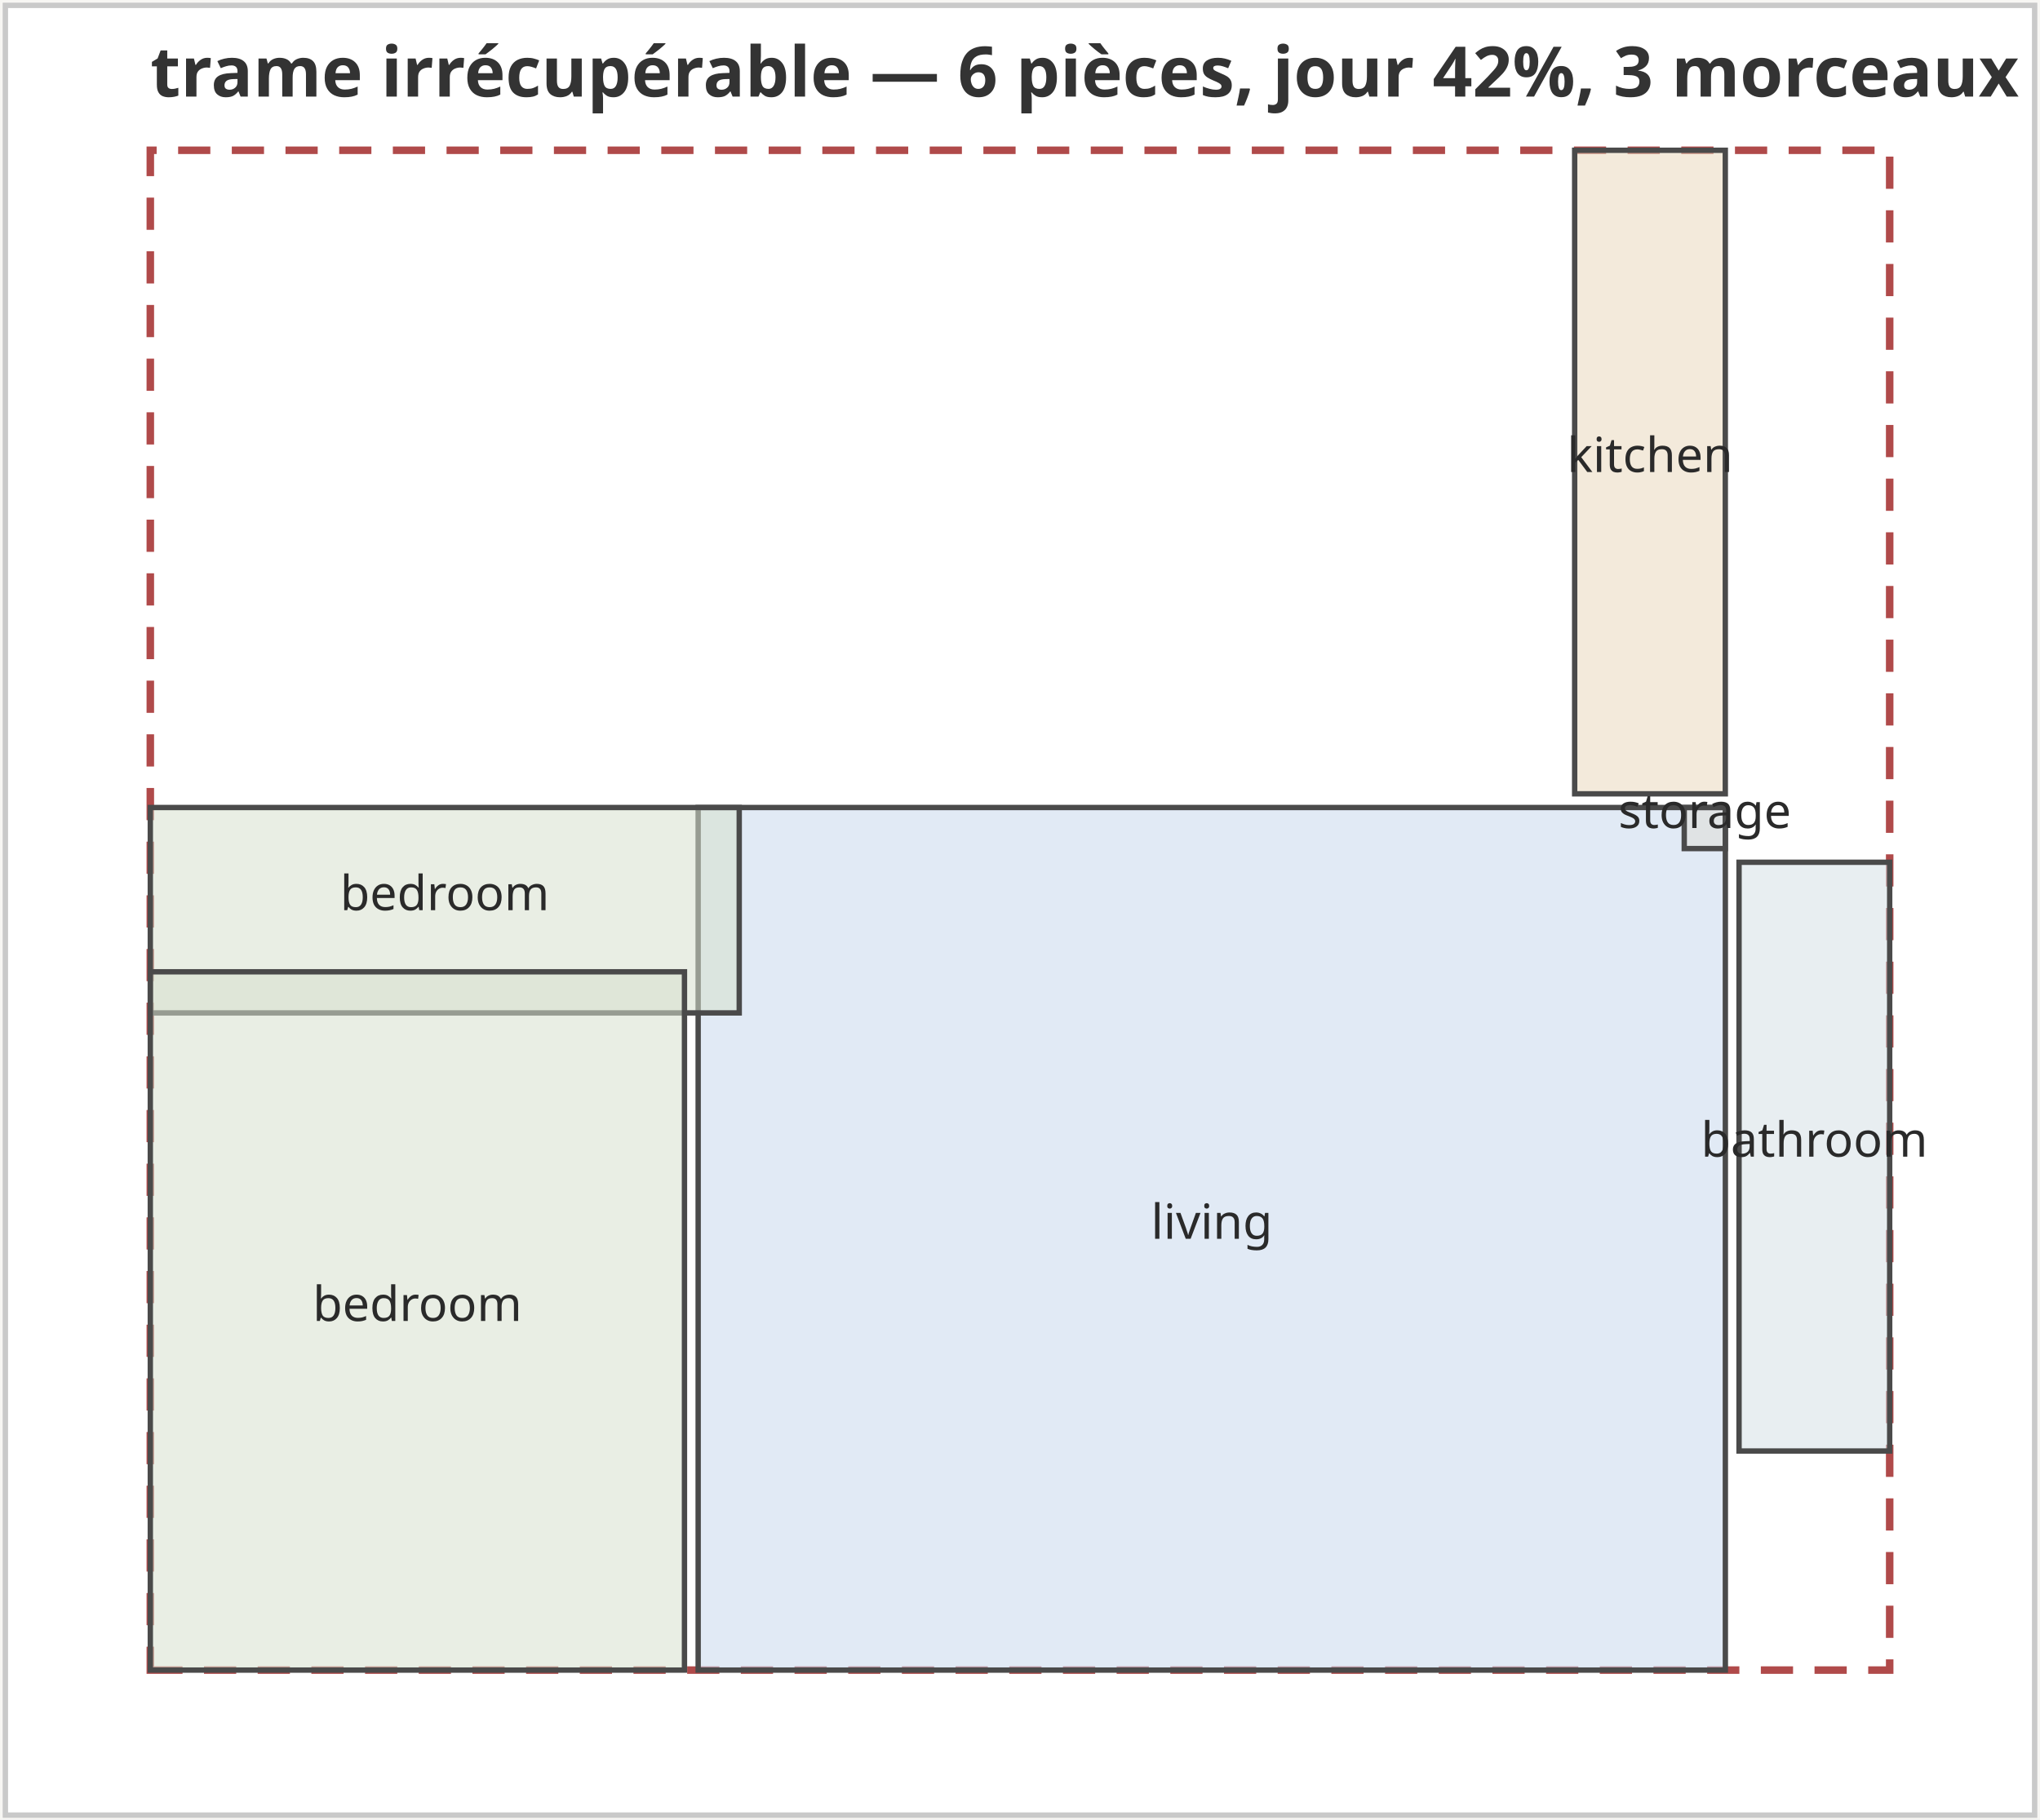
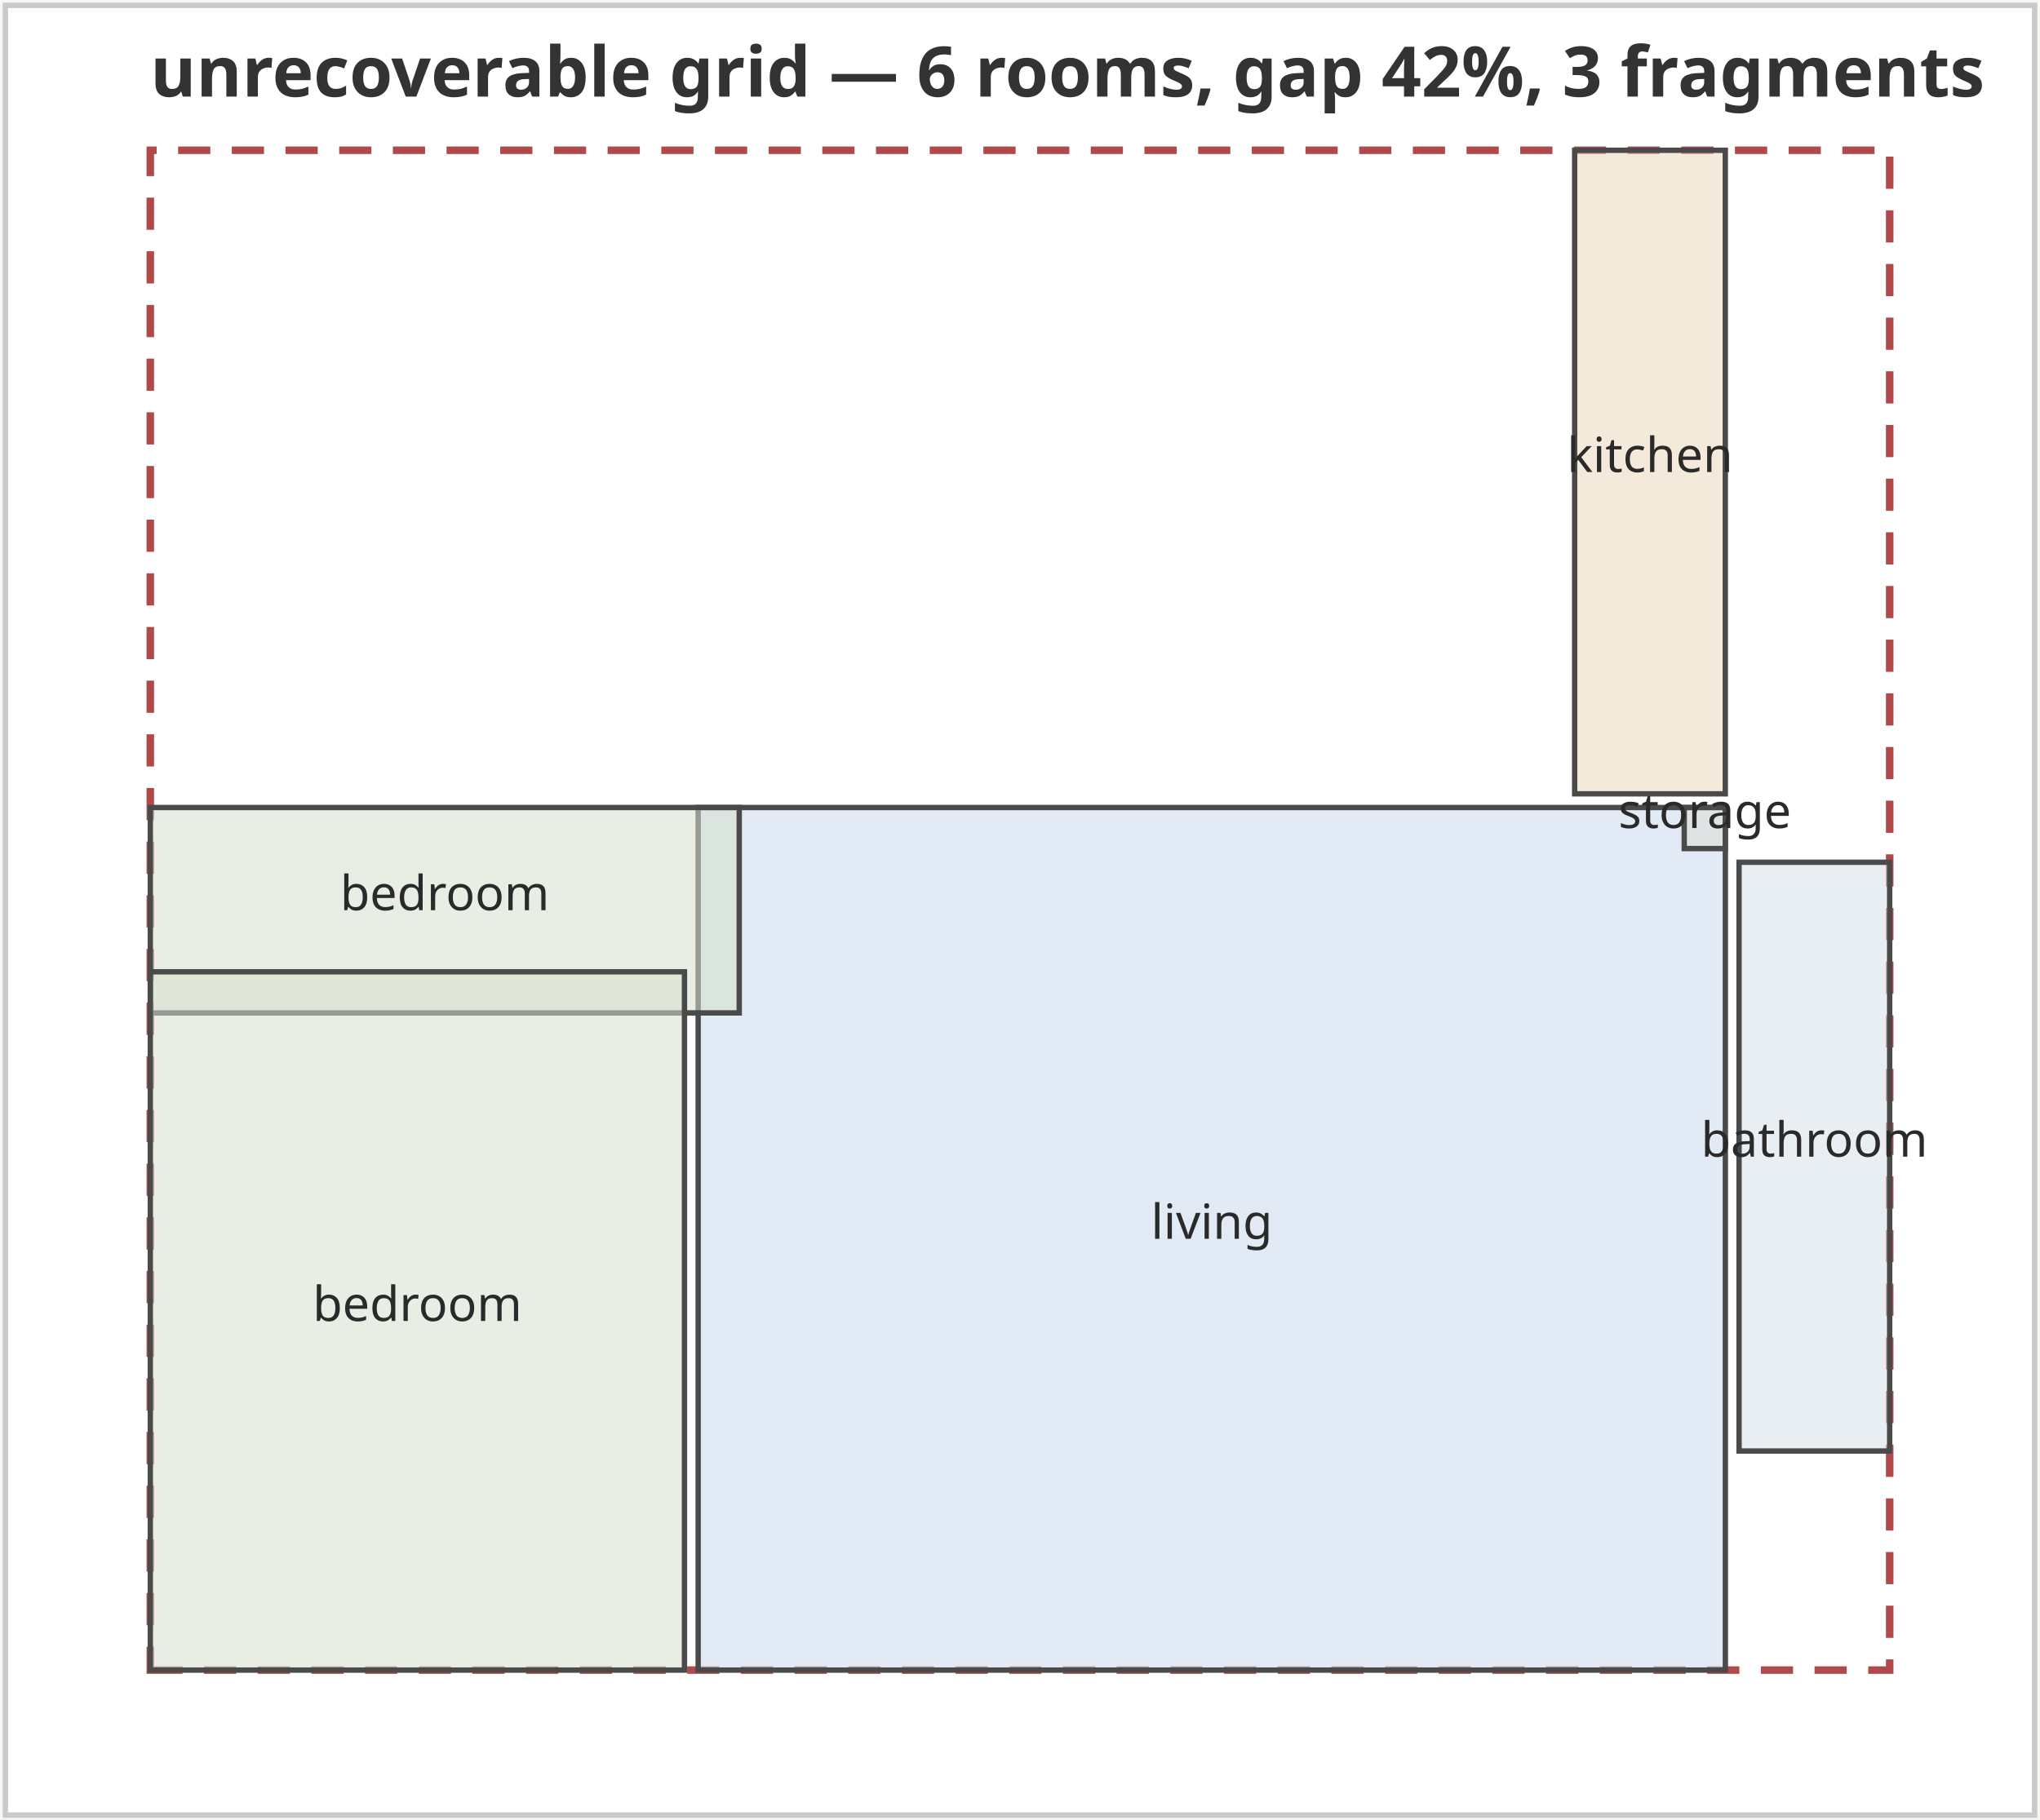
<svg xmlns="http://www.w3.org/2000/svg" width="380" height="339" viewBox="0 0 380 339">
  <rect width="380" height="339" fill="#f7f6f3" />
  <rect x="1.0" y="1" width="378.0" height="337.2" fill="#ffffff" stroke="#c9c9c9" stroke-width="1" />
-   <text x="28.0" y="18" font-family="system-ui,sans-serif" font-size="13" font-weight="600" fill="#333">trame irrécupérable — 6 pièces, jour 42%, 3 morceaux</text>
+   <text x="28.0" y="18" font-family="system-ui,sans-serif" font-size="13" font-weight="600" fill="#333">unrecoverable grid — 6 rooms, gap 42%, 3 fragments</text>
  <polygon points="28.00,311.18 352.00,311.18 352.00,28.00 28.00,28.00" fill="none" stroke="#b04a4a" stroke-width="1.4" stroke-dasharray="6 4" />
  <rect x="130.05" y="150.46" width="191.34" height="160.72" fill="#c8d9ec" fill-opacity="0.55" stroke="#4a4a4a" stroke-width="1" />
  <text x="225.72" y="230.82" text-anchor="middle" font-family="system-ui,sans-serif" font-size="9" fill="#2a2a2a">living</text>
  <rect x="293.32" y="28.00" width="28.06" height="119.91" fill="#e8d9bd" fill-opacity="0.55" stroke="#4a4a4a" stroke-width="1" />
  <text x="307.35" y="87.95" text-anchor="middle" font-family="system-ui,sans-serif" font-size="9" fill="#2a2a2a">kitchen</text>
  <rect x="28.00" y="150.46" width="109.70" height="38.27" fill="#d6e0cd" fill-opacity="0.55" stroke="#4a4a4a" stroke-width="1" />
  <text x="82.85" y="169.59" text-anchor="middle" font-family="system-ui,sans-serif" font-size="9" fill="#2a2a2a">bedroom</text>
  <rect x="28.00" y="181.07" width="99.50" height="130.11" fill="#d6e0cd" fill-opacity="0.55" stroke="#4a4a4a" stroke-width="1" />
  <text x="77.75" y="246.13" text-anchor="middle" font-family="system-ui,sans-serif" font-size="9" fill="#2a2a2a">bedroom</text>
  <rect x="323.94" y="160.66" width="28.06" height="109.70" fill="#d5dfe6" fill-opacity="0.55" stroke="#4a4a4a" stroke-width="1" />
  <text x="337.97" y="215.51" text-anchor="middle" font-family="system-ui,sans-serif" font-size="9" fill="#2a2a2a">bathroom</text>
  <rect x="313.73" y="150.46" width="7.65" height="7.65" fill="#e0dcd6" fill-opacity="0.55" stroke="#4a4a4a" stroke-width="1" />
  <text x="317.56" y="154.28" text-anchor="middle" font-family="system-ui,sans-serif" font-size="9" fill="#2a2a2a">storage</text>
</svg>
